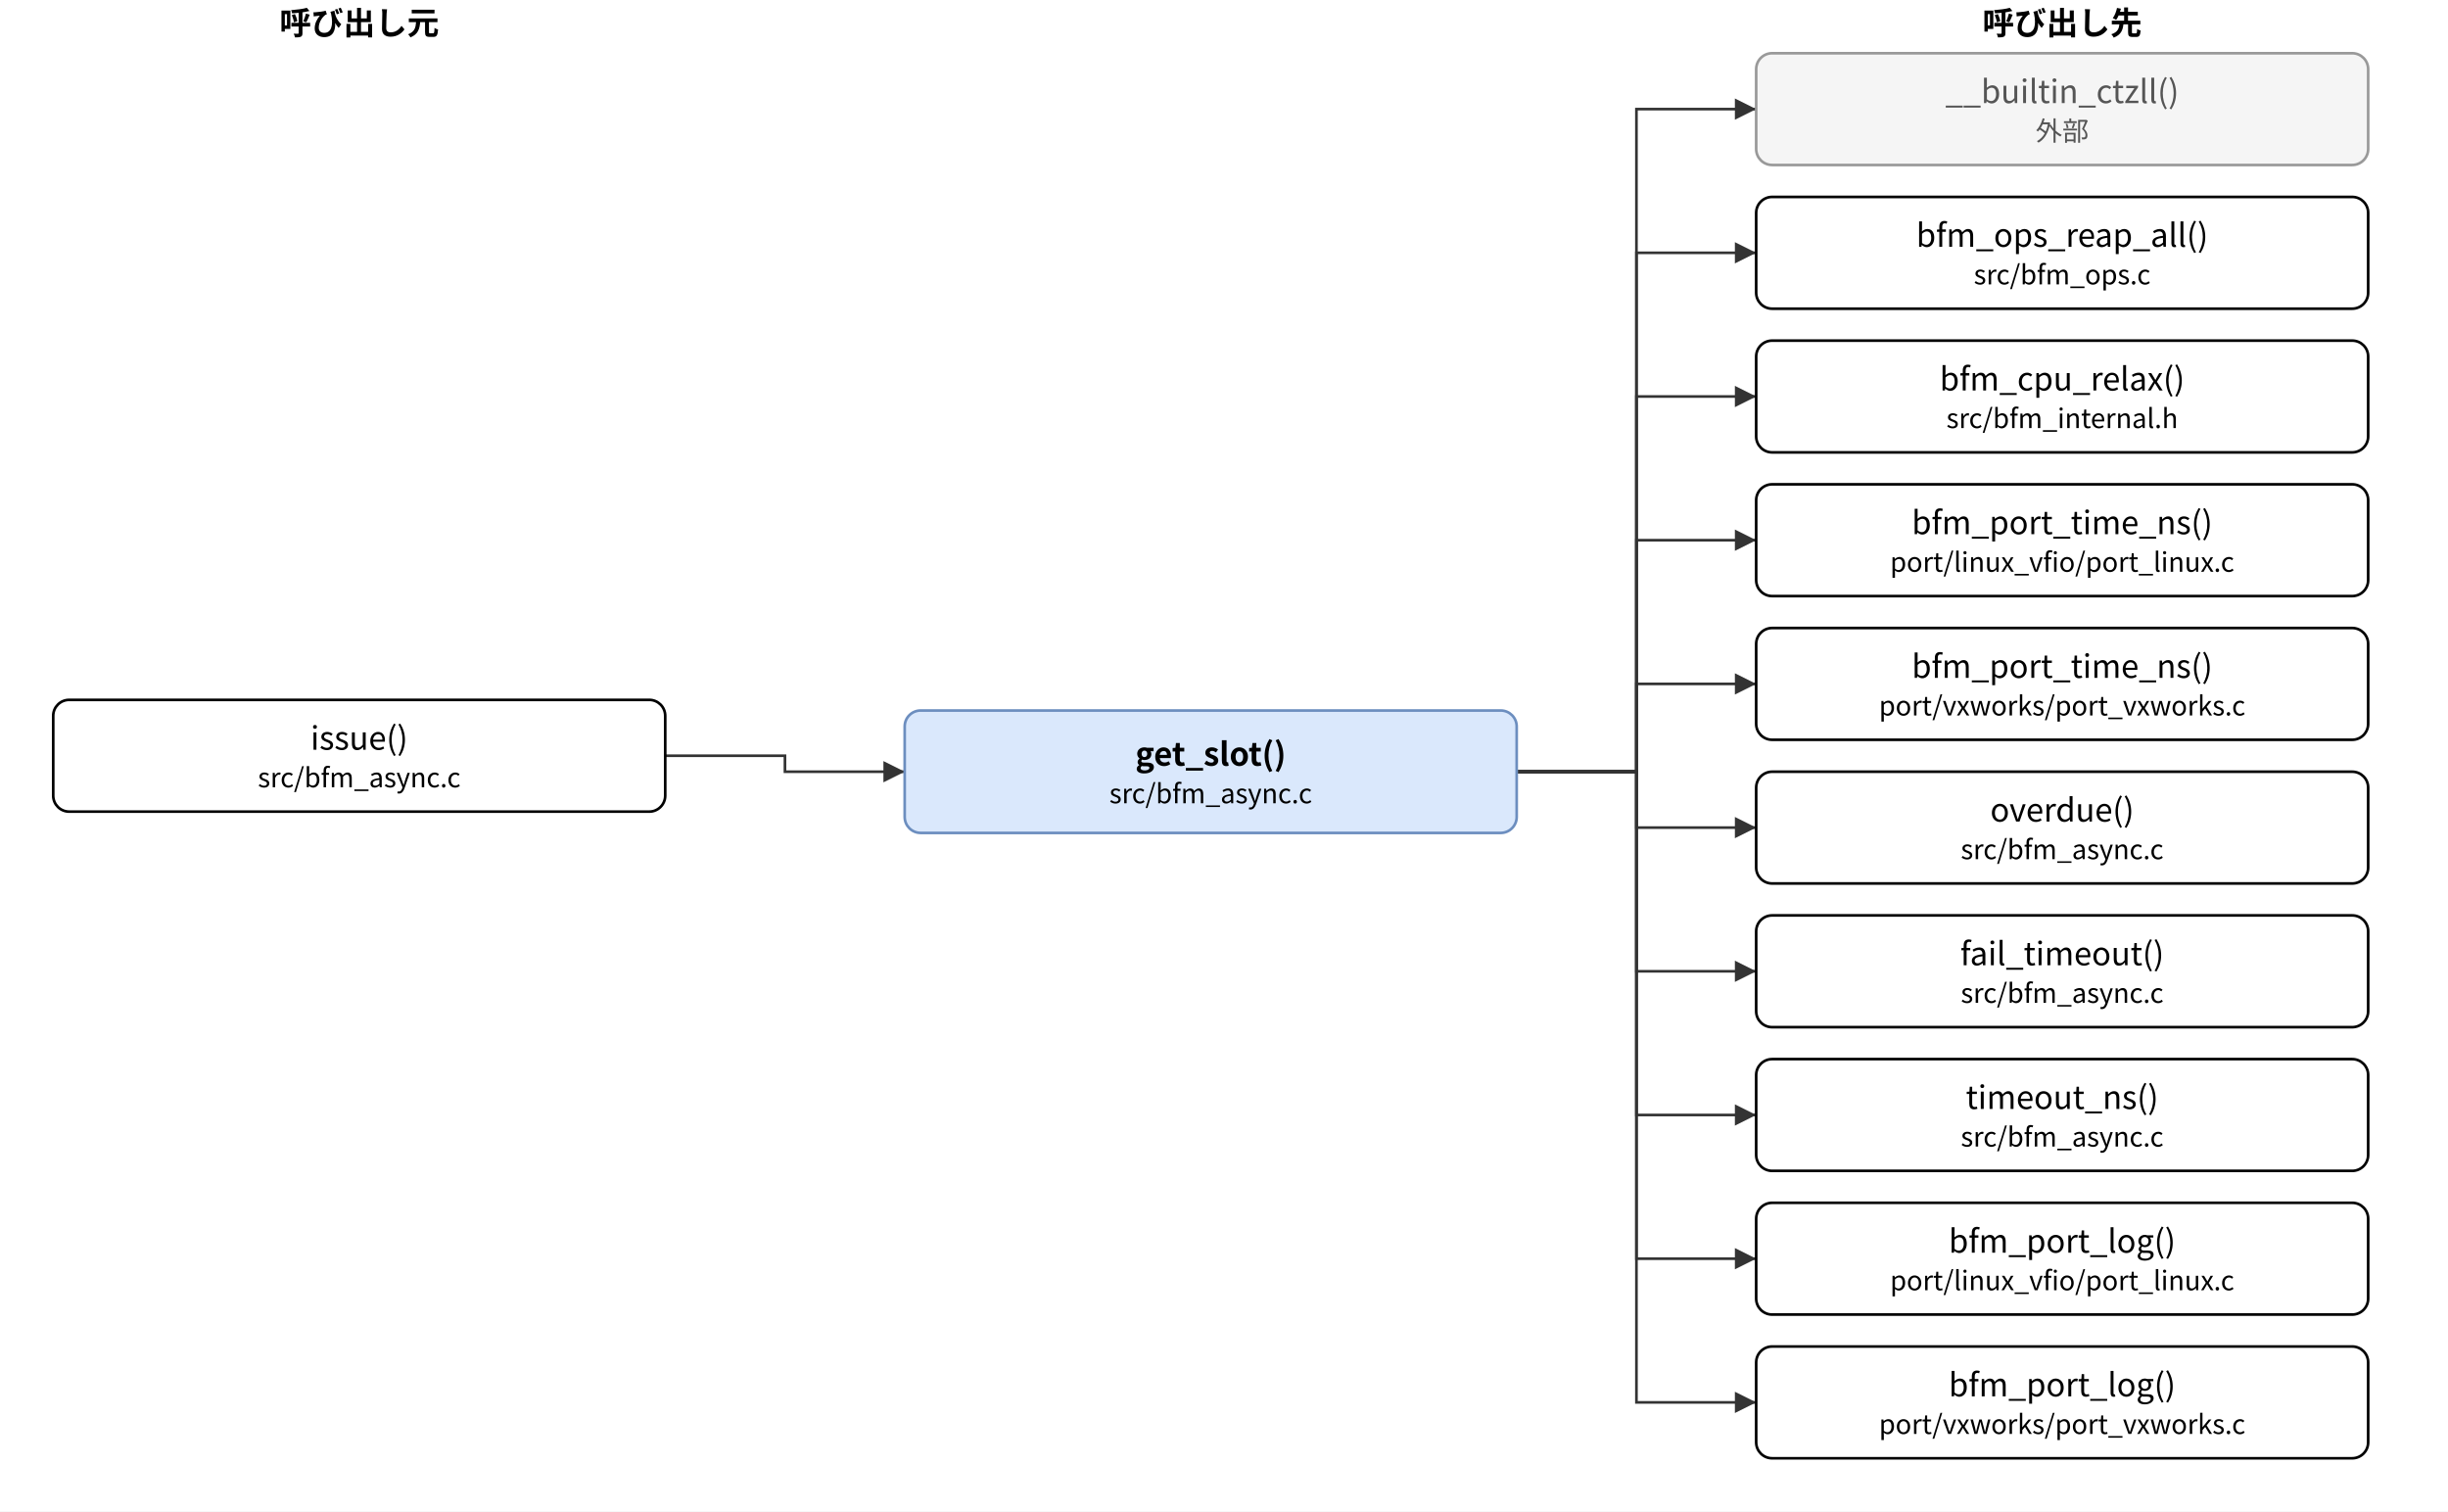
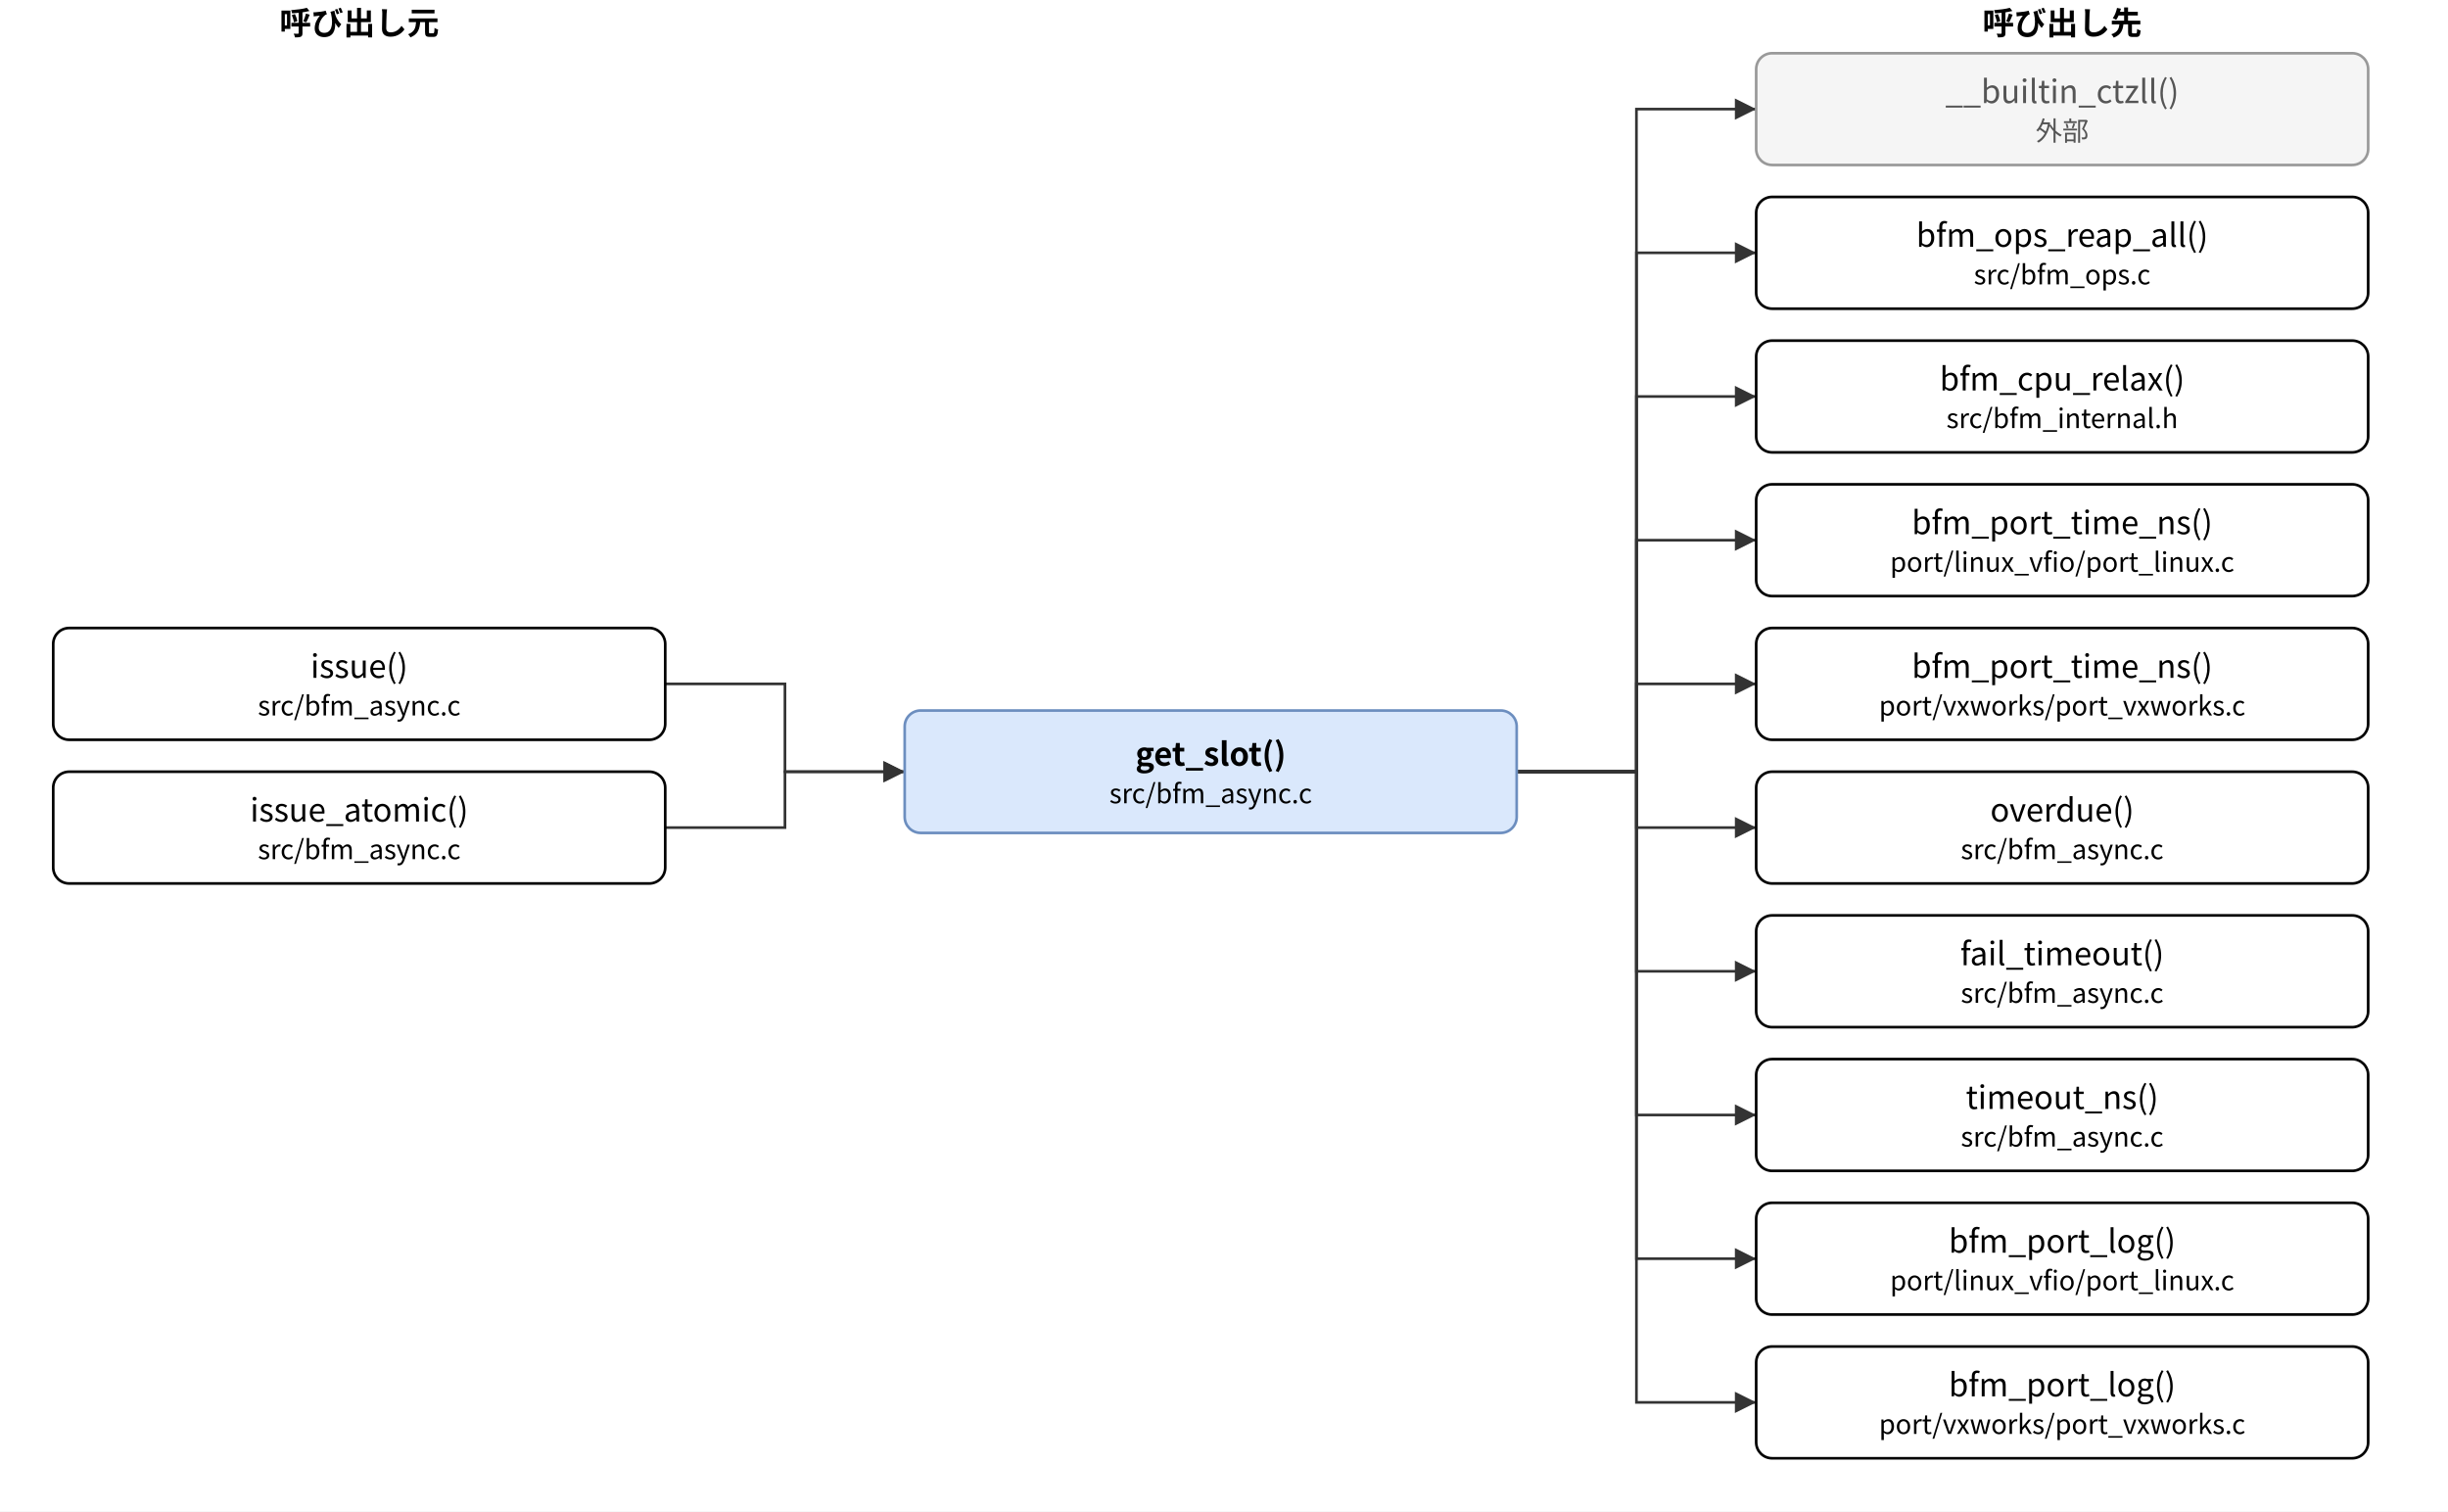
- <svg xmlns="http://www.w3.org/2000/svg" version="1.1" width="920" height="568" viewBox="0 0 920 568" font-family="Noto Sans CJK JP, Meiryo, sans-serif" content="&lt;mxfile host=&quot;bfmem-gen&quot; type=&quot;device&quot;&gt;&lt;diagram id=&quot;eec4c9d0eb275c1b8bee&quot; name=&quot;get_slot 関係&quot;&gt;&lt;mxGraphModel dx=&quot;800&quot; dy=&quot;600&quot; grid=&quot;0&quot; gridSize=&quot;10&quot; guides=&quot;1&quot; tooltips=&quot;1&quot; connect=&quot;1&quot; arrows=&quot;1&quot; fold=&quot;1&quot; page=&quot;0&quot; pageScale=&quot;1&quot; math=&quot;0&quot; shadow=&quot;0&quot;&gt;&lt;root&gt;&lt;mxCell id=&quot;0&quot;/&gt;&lt;mxCell id=&quot;1&quot; parent=&quot;0&quot;/&gt;&lt;mxCell id=&quot;c&quot; value=&quot;get_slot()&amp;lt;br&amp;gt;&amp;lt;font style=&amp;quot;font-size:10px&amp;quot;&amp;gt;src/bfm_async.c&amp;lt;/font&amp;gt;&quot; style=&quot;rounded=1;whiteSpace=wrap;html=1;fillColor=#dae8fc;strokeColor=#6c8ebf;fontStyle=1;&quot; vertex=&quot;1&quot; parent=&quot;1&quot;&gt;&lt;mxGeometry x=&quot;340.0&quot; y=&quot;267.0&quot; width=&quot;230.0&quot; height=&quot;46.0&quot; as=&quot;geometry&quot;/&gt;&lt;/mxCell&gt;&lt;mxCell id=&quot;l0&quot; value=&quot;issue()&amp;lt;br&amp;gt;&amp;lt;font style=&amp;quot;font-size:10px&amp;quot;&amp;gt;src/bfm_async.c&amp;lt;/font&amp;gt;&quot; style=&quot;rounded=1;whiteSpace=wrap;html=1;&quot; vertex=&quot;1&quot; parent=&quot;1&quot;&gt;&lt;mxGeometry x=&quot;20.0&quot; y=&quot;263.0&quot; width=&quot;230.0&quot; height=&quot;42.0&quot; as=&quot;geometry&quot;/&gt;&lt;/mxCell&gt;&lt;mxCell id=&quot;r0&quot; value=&quot;__builtin_ctzll()&amp;lt;br&amp;gt;&amp;lt;font style=&amp;quot;font-size:10px&amp;quot;&amp;gt;外部&amp;lt;/font&amp;gt;&quot; style=&quot;rounded=1;whiteSpace=wrap;html=1;fillColor=#f5f5f5;strokeColor=#999999;fontColor=#555555;&quot; vertex=&quot;1&quot; parent=&quot;1&quot;&gt;&lt;mxGeometry x=&quot;660.0&quot; y=&quot;20.0&quot; width=&quot;230.0&quot; height=&quot;42.0&quot; as=&quot;geometry&quot;/&gt;&lt;/mxCell&gt;&lt;mxCell id=&quot;r1&quot; value=&quot;bfm_ops_reap_all()&amp;lt;br&amp;gt;&amp;lt;font style=&amp;quot;font-size:10px&amp;quot;&amp;gt;src/bfm_ops.c&amp;lt;/font&amp;gt;&quot; style=&quot;rounded=1;whiteSpace=wrap;html=1;&quot; vertex=&quot;1&quot; parent=&quot;1&quot;&gt;&lt;mxGeometry x=&quot;660.0&quot; y=&quot;74.0&quot; width=&quot;230.0&quot; height=&quot;42.0&quot; as=&quot;geometry&quot;/&gt;&lt;/mxCell&gt;&lt;mxCell id=&quot;r2&quot; value=&quot;bfm_cpu_relax()&amp;lt;br&amp;gt;&amp;lt;font style=&amp;quot;font-size:10px&amp;quot;&amp;gt;src/bfm_internal.h&amp;lt;/font&amp;gt;&quot; style=&quot;rounded=1;whiteSpace=wrap;html=1;&quot; vertex=&quot;1&quot; parent=&quot;1&quot;&gt;&lt;mxGeometry x=&quot;660.0&quot; y=&quot;128.0&quot; width=&quot;230.0&quot; height=&quot;42.0&quot; as=&quot;geometry&quot;/&gt;&lt;/mxCell&gt;&lt;mxCell id=&quot;r3&quot; value=&quot;bfm_port_time_ns()&amp;lt;br&amp;gt;&amp;lt;font style=&amp;quot;font-size:10px&amp;quot;&amp;gt;port/linux_vfio/port_linux.c&amp;lt;/font&amp;gt;&quot; style=&quot;rounded=1;whiteSpace=wrap;html=1;&quot; vertex=&quot;1&quot; parent=&quot;1&quot;&gt;&lt;mxGeometry x=&quot;660.0&quot; y=&quot;182.0&quot; width=&quot;230.0&quot; height=&quot;42.0&quot; as=&quot;geometry&quot;/&gt;&lt;/mxCell&gt;&lt;mxCell id=&quot;r4&quot; value=&quot;bfm_port_time_ns()&amp;lt;br&amp;gt;&amp;lt;font style=&amp;quot;font-size:10px&amp;quot;&amp;gt;port/vxworks/port_vxworks.c&amp;lt;/font&amp;gt;&quot; style=&quot;rounded=1;whiteSpace=wrap;html=1;&quot; vertex=&quot;1&quot; parent=&quot;1&quot;&gt;&lt;mxGeometry x=&quot;660.0&quot; y=&quot;236.0&quot; width=&quot;230.0&quot; height=&quot;42.0&quot; as=&quot;geometry&quot;/&gt;&lt;/mxCell&gt;&lt;mxCell id=&quot;r5&quot; value=&quot;overdue()&amp;lt;br&amp;gt;&amp;lt;font style=&amp;quot;font-size:10px&amp;quot;&amp;gt;src/bfm_async.c&amp;lt;/font&amp;gt;&quot; style=&quot;rounded=1;whiteSpace=wrap;html=1;&quot; vertex=&quot;1&quot; parent=&quot;1&quot;&gt;&lt;mxGeometry x=&quot;660.0&quot; y=&quot;290.0&quot; width=&quot;230.0&quot; height=&quot;42.0&quot; as=&quot;geometry&quot;/&gt;&lt;/mxCell&gt;&lt;mxCell id=&quot;r6&quot; value=&quot;fail_timeout()&amp;lt;br&amp;gt;&amp;lt;font style=&amp;quot;font-size:10px&amp;quot;&amp;gt;src/bfm_async.c&amp;lt;/font&amp;gt;&quot; style=&quot;rounded=1;whiteSpace=wrap;html=1;&quot; vertex=&quot;1&quot; parent=&quot;1&quot;&gt;&lt;mxGeometry x=&quot;660.0&quot; y=&quot;344.0&quot; width=&quot;230.0&quot; height=&quot;42.0&quot; as=&quot;geometry&quot;/&gt;&lt;/mxCell&gt;&lt;mxCell id=&quot;r7&quot; value=&quot;timeout_ns()&amp;lt;br&amp;gt;&amp;lt;font style=&amp;quot;font-size:10px&amp;quot;&amp;gt;src/bfm_async.c&amp;lt;/font&amp;gt;&quot; style=&quot;rounded=1;whiteSpace=wrap;html=1;&quot; vertex=&quot;1&quot; parent=&quot;1&quot;&gt;&lt;mxGeometry x=&quot;660.0&quot; y=&quot;398.0&quot; width=&quot;230.0&quot; height=&quot;42.0&quot; as=&quot;geometry&quot;/&gt;&lt;/mxCell&gt;&lt;mxCell id=&quot;r8&quot; value=&quot;bfm_port_log()&amp;lt;br&amp;gt;&amp;lt;font style=&amp;quot;font-size:10px&amp;quot;&amp;gt;port/linux_vfio/port_linux.c&amp;lt;/font&amp;gt;&quot; style=&quot;rounded=1;whiteSpace=wrap;html=1;&quot; vertex=&quot;1&quot; parent=&quot;1&quot;&gt;&lt;mxGeometry x=&quot;660.0&quot; y=&quot;452.0&quot; width=&quot;230.0&quot; height=&quot;42.0&quot; as=&quot;geometry&quot;/&gt;&lt;/mxCell&gt;&lt;mxCell id=&quot;r9&quot; value=&quot;bfm_port_log()&amp;lt;br&amp;gt;&amp;lt;font style=&amp;quot;font-size:10px&amp;quot;&amp;gt;port/vxworks/port_vxworks.c&amp;lt;/font&amp;gt;&quot; style=&quot;rounded=1;whiteSpace=wrap;html=1;&quot; vertex=&quot;1&quot; parent=&quot;1&quot;&gt;&lt;mxGeometry x=&quot;660.0&quot; y=&quot;506.0&quot; width=&quot;230.0&quot; height=&quot;42.0&quot; as=&quot;geometry&quot;/&gt;&lt;/mxCell&gt;&lt;mxCell id=&quot;e0&quot; value=&quot;&quot; style=&quot;edgeStyle=none;html=1;rounded=0;endArrow=block;endFill=1;exitX=1;exitY=0.5;exitDx=0;exitDy=0;exitPerimeter=0;entryX=0;entryY=0.5;entryDx=0;entryDy=0;entryPerimeter=0;&quot; edge=&quot;1&quot; parent=&quot;1&quot; source=&quot;l0&quot; target=&quot;c&quot;&gt;&lt;mxGeometry relative=&quot;1&quot; as=&quot;geometry&quot;&gt;&lt;Array as=&quot;points&quot;&gt;&lt;mxPoint x=&quot;295.0&quot; y=&quot;284.0&quot;/&gt;&lt;mxPoint x=&quot;295.0&quot; y=&quot;290.0&quot;/&gt;&lt;/Array&gt;&lt;/mxGeometry&gt;&lt;/mxCell&gt;&lt;mxCell id=&quot;e1&quot; value=&quot;&quot; style=&quot;edgeStyle=none;html=1;rounded=0;endArrow=block;endFill=1;exitX=1;exitY=0.5;exitDx=0;exitDy=0;exitPerimeter=0;entryX=0;entryY=0.5;entryDx=0;entryDy=0;entryPerimeter=0;&quot; edge=&quot;1&quot; parent=&quot;1&quot; source=&quot;c&quot; target=&quot;r0&quot;&gt;&lt;mxGeometry relative=&quot;1&quot; as=&quot;geometry&quot;&gt;&lt;Array as=&quot;points&quot;&gt;&lt;mxPoint x=&quot;615.0&quot; y=&quot;290.0&quot;/&gt;&lt;mxPoint x=&quot;615.0&quot; y=&quot;41.0&quot;/&gt;&lt;/Array&gt;&lt;/mxGeometry&gt;&lt;/mxCell&gt;&lt;mxCell id=&quot;e2&quot; value=&quot;&quot; style=&quot;edgeStyle=none;html=1;rounded=0;endArrow=block;endFill=1;exitX=1;exitY=0.5;exitDx=0;exitDy=0;exitPerimeter=0;entryX=0;entryY=0.5;entryDx=0;entryDy=0;entryPerimeter=0;&quot; edge=&quot;1&quot; parent=&quot;1&quot; source=&quot;c&quot; target=&quot;r1&quot;&gt;&lt;mxGeometry relative=&quot;1&quot; as=&quot;geometry&quot;&gt;&lt;Array as=&quot;points&quot;&gt;&lt;mxPoint x=&quot;615.0&quot; y=&quot;290.0&quot;/&gt;&lt;mxPoint x=&quot;615.0&quot; y=&quot;95.0&quot;/&gt;&lt;/Array&gt;&lt;/mxGeometry&gt;&lt;/mxCell&gt;&lt;mxCell id=&quot;e3&quot; value=&quot;&quot; style=&quot;edgeStyle=none;html=1;rounded=0;endArrow=block;endFill=1;exitX=1;exitY=0.5;exitDx=0;exitDy=0;exitPerimeter=0;entryX=0;entryY=0.5;entryDx=0;entryDy=0;entryPerimeter=0;&quot; edge=&quot;1&quot; parent=&quot;1&quot; source=&quot;c&quot; target=&quot;r2&quot;&gt;&lt;mxGeometry relative=&quot;1&quot; as=&quot;geometry&quot;&gt;&lt;Array as=&quot;points&quot;&gt;&lt;mxPoint x=&quot;615.0&quot; y=&quot;290.0&quot;/&gt;&lt;mxPoint x=&quot;615.0&quot; y=&quot;149.0&quot;/&gt;&lt;/Array&gt;&lt;/mxGeometry&gt;&lt;/mxCell&gt;&lt;mxCell id=&quot;e4&quot; value=&quot;&quot; style=&quot;edgeStyle=none;html=1;rounded=0;endArrow=block;endFill=1;exitX=1;exitY=0.5;exitDx=0;exitDy=0;exitPerimeter=0;entryX=0;entryY=0.5;entryDx=0;entryDy=0;entryPerimeter=0;&quot; edge=&quot;1&quot; parent=&quot;1&quot; source=&quot;c&quot; target=&quot;r3&quot;&gt;&lt;mxGeometry relative=&quot;1&quot; as=&quot;geometry&quot;&gt;&lt;Array as=&quot;points&quot;&gt;&lt;mxPoint x=&quot;615.0&quot; y=&quot;290.0&quot;/&gt;&lt;mxPoint x=&quot;615.0&quot; y=&quot;203.0&quot;/&gt;&lt;/Array&gt;&lt;/mxGeometry&gt;&lt;/mxCell&gt;&lt;mxCell id=&quot;e5&quot; value=&quot;&quot; style=&quot;edgeStyle=none;html=1;rounded=0;endArrow=block;endFill=1;exitX=1;exitY=0.5;exitDx=0;exitDy=0;exitPerimeter=0;entryX=0;entryY=0.5;entryDx=0;entryDy=0;entryPerimeter=0;&quot; edge=&quot;1&quot; parent=&quot;1&quot; source=&quot;c&quot; target=&quot;r4&quot;&gt;&lt;mxGeometry relative=&quot;1&quot; as=&quot;geometry&quot;&gt;&lt;Array as=&quot;points&quot;&gt;&lt;mxPoint x=&quot;615.0&quot; y=&quot;290.0&quot;/&gt;&lt;mxPoint x=&quot;615.0&quot; y=&quot;257.0&quot;/&gt;&lt;/Array&gt;&lt;/mxGeometry&gt;&lt;/mxCell&gt;&lt;mxCell id=&quot;e6&quot; value=&quot;&quot; style=&quot;edgeStyle=none;html=1;rounded=0;endArrow=block;endFill=1;exitX=1;exitY=0.5;exitDx=0;exitDy=0;exitPerimeter=0;entryX=0;entryY=0.5;entryDx=0;entryDy=0;entryPerimeter=0;&quot; edge=&quot;1&quot; parent=&quot;1&quot; source=&quot;c&quot; target=&quot;r5&quot;&gt;&lt;mxGeometry relative=&quot;1&quot; as=&quot;geometry&quot;&gt;&lt;Array as=&quot;points&quot;&gt;&lt;mxPoint x=&quot;615.0&quot; y=&quot;290.0&quot;/&gt;&lt;mxPoint x=&quot;615.0&quot; y=&quot;311.0&quot;/&gt;&lt;/Array&gt;&lt;/mxGeometry&gt;&lt;/mxCell&gt;&lt;mxCell id=&quot;e7&quot; value=&quot;&quot; style=&quot;edgeStyle=none;html=1;rounded=0;endArrow=block;endFill=1;exitX=1;exitY=0.5;exitDx=0;exitDy=0;exitPerimeter=0;entryX=0;entryY=0.5;entryDx=0;entryDy=0;entryPerimeter=0;&quot; edge=&quot;1&quot; parent=&quot;1&quot; source=&quot;c&quot; target=&quot;r6&quot;&gt;&lt;mxGeometry relative=&quot;1&quot; as=&quot;geometry&quot;&gt;&lt;Array as=&quot;points&quot;&gt;&lt;mxPoint x=&quot;615.0&quot; y=&quot;290.0&quot;/&gt;&lt;mxPoint x=&quot;615.0&quot; y=&quot;365.0&quot;/&gt;&lt;/Array&gt;&lt;/mxGeometry&gt;&lt;/mxCell&gt;&lt;mxCell id=&quot;e8&quot; value=&quot;&quot; style=&quot;edgeStyle=none;html=1;rounded=0;endArrow=block;endFill=1;exitX=1;exitY=0.5;exitDx=0;exitDy=0;exitPerimeter=0;entryX=0;entryY=0.5;entryDx=0;entryDy=0;entryPerimeter=0;&quot; edge=&quot;1&quot; parent=&quot;1&quot; source=&quot;c&quot; target=&quot;r7&quot;&gt;&lt;mxGeometry relative=&quot;1&quot; as=&quot;geometry&quot;&gt;&lt;Array as=&quot;points&quot;&gt;&lt;mxPoint x=&quot;615.0&quot; y=&quot;290.0&quot;/&gt;&lt;mxPoint x=&quot;615.0&quot; y=&quot;419.0&quot;/&gt;&lt;/Array&gt;&lt;/mxGeometry&gt;&lt;/mxCell&gt;&lt;mxCell id=&quot;e9&quot; value=&quot;&quot; style=&quot;edgeStyle=none;html=1;rounded=0;endArrow=block;endFill=1;exitX=1;exitY=0.5;exitDx=0;exitDy=0;exitPerimeter=0;entryX=0;entryY=0.5;entryDx=0;entryDy=0;entryPerimeter=0;&quot; edge=&quot;1&quot; parent=&quot;1&quot; source=&quot;c&quot; target=&quot;r8&quot;&gt;&lt;mxGeometry relative=&quot;1&quot; as=&quot;geometry&quot;&gt;&lt;Array as=&quot;points&quot;&gt;&lt;mxPoint x=&quot;615.0&quot; y=&quot;290.0&quot;/&gt;&lt;mxPoint x=&quot;615.0&quot; y=&quot;473.0&quot;/&gt;&lt;/Array&gt;&lt;/mxGeometry&gt;&lt;/mxCell&gt;&lt;mxCell id=&quot;e10&quot; value=&quot;&quot; style=&quot;edgeStyle=none;html=1;rounded=0;endArrow=block;endFill=1;exitX=1;exitY=0.5;exitDx=0;exitDy=0;exitPerimeter=0;entryX=0;entryY=0.5;entryDx=0;entryDy=0;entryPerimeter=0;&quot; edge=&quot;1&quot; parent=&quot;1&quot; source=&quot;c&quot; target=&quot;r9&quot;&gt;&lt;mxGeometry relative=&quot;1&quot; as=&quot;geometry&quot;&gt;&lt;Array as=&quot;points&quot;&gt;&lt;mxPoint x=&quot;615.0&quot; y=&quot;290.0&quot;/&gt;&lt;mxPoint x=&quot;615.0&quot; y=&quot;527.0&quot;/&gt;&lt;/Array&gt;&lt;/mxGeometry&gt;&lt;/mxCell&gt;&lt;mxCell id=&quot;h0&quot; value=&quot;呼び出し元&quot; style=&quot;text;html=1;align=center;fontStyle=1;&quot; vertex=&quot;1&quot; parent=&quot;1&quot;&gt;&lt;mxGeometry x=&quot;55.0&quot; y=&quot;0&quot; width=&quot;160&quot; height=&quot;18&quot; as=&quot;geometry&quot;/&gt;&lt;/mxCell&gt;&lt;mxCell id=&quot;h1&quot; value=&quot;呼び出し先&quot; style=&quot;text;html=1;align=center;fontStyle=1;&quot; vertex=&quot;1&quot; parent=&quot;1&quot;&gt;&lt;mxGeometry x=&quot;695.0&quot; y=&quot;0&quot; width=&quot;160&quot; height=&quot;18&quot; as=&quot;geometry&quot;/&gt;&lt;/mxCell&gt;&lt;/root&gt;&lt;/mxGraphModel&gt;&lt;/diagram&gt;&lt;/mxfile&gt;">
+ <svg xmlns="http://www.w3.org/2000/svg" version="1.1" width="920" height="568" viewBox="0 0 920 568" font-family="Noto Sans CJK JP, Meiryo, sans-serif" content="&lt;mxfile host=&quot;bfmem-gen&quot; type=&quot;device&quot;&gt;&lt;diagram id=&quot;eec4c9d0eb275c1b8bee&quot; name=&quot;get_slot 関係&quot;&gt;&lt;mxGraphModel dx=&quot;800&quot; dy=&quot;600&quot; grid=&quot;0&quot; gridSize=&quot;10&quot; guides=&quot;1&quot; tooltips=&quot;1&quot; connect=&quot;1&quot; arrows=&quot;1&quot; fold=&quot;1&quot; page=&quot;0&quot; pageScale=&quot;1&quot; math=&quot;0&quot; shadow=&quot;0&quot;&gt;&lt;root&gt;&lt;mxCell id=&quot;0&quot;/&gt;&lt;mxCell id=&quot;1&quot; parent=&quot;0&quot;/&gt;&lt;mxCell id=&quot;c&quot; value=&quot;get_slot()&amp;lt;br&amp;gt;&amp;lt;font style=&amp;quot;font-size:10px&amp;quot;&amp;gt;src/bfm_async.c&amp;lt;/font&amp;gt;&quot; style=&quot;rounded=1;whiteSpace=wrap;html=1;fillColor=#dae8fc;strokeColor=#6c8ebf;fontStyle=1;&quot; vertex=&quot;1&quot; parent=&quot;1&quot;&gt;&lt;mxGeometry x=&quot;340.0&quot; y=&quot;267.0&quot; width=&quot;230.0&quot; height=&quot;46.0&quot; as=&quot;geometry&quot;/&gt;&lt;/mxCell&gt;&lt;mxCell id=&quot;l0&quot; value=&quot;issue()&amp;lt;br&amp;gt;&amp;lt;font style=&amp;quot;font-size:10px&amp;quot;&amp;gt;src/bfm_async.c&amp;lt;/font&amp;gt;&quot; style=&quot;rounded=1;whiteSpace=wrap;html=1;&quot; vertex=&quot;1&quot; parent=&quot;1&quot;&gt;&lt;mxGeometry x=&quot;20.0&quot; y=&quot;236.0&quot; width=&quot;230.0&quot; height=&quot;42.0&quot; as=&quot;geometry&quot;/&gt;&lt;/mxCell&gt;&lt;mxCell id=&quot;l1&quot; value=&quot;issue_atomic()&amp;lt;br&amp;gt;&amp;lt;font style=&amp;quot;font-size:10px&amp;quot;&amp;gt;src/bfm_async.c&amp;lt;/font&amp;gt;&quot; style=&quot;rounded=1;whiteSpace=wrap;html=1;&quot; vertex=&quot;1&quot; parent=&quot;1&quot;&gt;&lt;mxGeometry x=&quot;20.0&quot; y=&quot;290.0&quot; width=&quot;230.0&quot; height=&quot;42.0&quot; as=&quot;geometry&quot;/&gt;&lt;/mxCell&gt;&lt;mxCell id=&quot;r0&quot; value=&quot;__builtin_ctzll()&amp;lt;br&amp;gt;&amp;lt;font style=&amp;quot;font-size:10px&amp;quot;&amp;gt;外部&amp;lt;/font&amp;gt;&quot; style=&quot;rounded=1;whiteSpace=wrap;html=1;fillColor=#f5f5f5;strokeColor=#999999;fontColor=#555555;&quot; vertex=&quot;1&quot; parent=&quot;1&quot;&gt;&lt;mxGeometry x=&quot;660.0&quot; y=&quot;20.0&quot; width=&quot;230.0&quot; height=&quot;42.0&quot; as=&quot;geometry&quot;/&gt;&lt;/mxCell&gt;&lt;mxCell id=&quot;r1&quot; value=&quot;bfm_ops_reap_all()&amp;lt;br&amp;gt;&amp;lt;font style=&amp;quot;font-size:10px&amp;quot;&amp;gt;src/bfm_ops.c&amp;lt;/font&amp;gt;&quot; style=&quot;rounded=1;whiteSpace=wrap;html=1;&quot; vertex=&quot;1&quot; parent=&quot;1&quot;&gt;&lt;mxGeometry x=&quot;660.0&quot; y=&quot;74.0&quot; width=&quot;230.0&quot; height=&quot;42.0&quot; as=&quot;geometry&quot;/&gt;&lt;/mxCell&gt;&lt;mxCell id=&quot;r2&quot; value=&quot;bfm_cpu_relax()&amp;lt;br&amp;gt;&amp;lt;font style=&amp;quot;font-size:10px&amp;quot;&amp;gt;src/bfm_internal.h&amp;lt;/font&amp;gt;&quot; style=&quot;rounded=1;whiteSpace=wrap;html=1;&quot; vertex=&quot;1&quot; parent=&quot;1&quot;&gt;&lt;mxGeometry x=&quot;660.0&quot; y=&quot;128.0&quot; width=&quot;230.0&quot; height=&quot;42.0&quot; as=&quot;geometry&quot;/&gt;&lt;/mxCell&gt;&lt;mxCell id=&quot;r3&quot; value=&quot;bfm_port_time_ns()&amp;lt;br&amp;gt;&amp;lt;font style=&amp;quot;font-size:10px&amp;quot;&amp;gt;port/linux_vfio/port_linux.c&amp;lt;/font&amp;gt;&quot; style=&quot;rounded=1;whiteSpace=wrap;html=1;&quot; vertex=&quot;1&quot; parent=&quot;1&quot;&gt;&lt;mxGeometry x=&quot;660.0&quot; y=&quot;182.0&quot; width=&quot;230.0&quot; height=&quot;42.0&quot; as=&quot;geometry&quot;/&gt;&lt;/mxCell&gt;&lt;mxCell id=&quot;r4&quot; value=&quot;bfm_port_time_ns()&amp;lt;br&amp;gt;&amp;lt;font style=&amp;quot;font-size:10px&amp;quot;&amp;gt;port/vxworks/port_vxworks.c&amp;lt;/font&amp;gt;&quot; style=&quot;rounded=1;whiteSpace=wrap;html=1;&quot; vertex=&quot;1&quot; parent=&quot;1&quot;&gt;&lt;mxGeometry x=&quot;660.0&quot; y=&quot;236.0&quot; width=&quot;230.0&quot; height=&quot;42.0&quot; as=&quot;geometry&quot;/&gt;&lt;/mxCell&gt;&lt;mxCell id=&quot;r5&quot; value=&quot;overdue()&amp;lt;br&amp;gt;&amp;lt;font style=&amp;quot;font-size:10px&amp;quot;&amp;gt;src/bfm_async.c&amp;lt;/font&amp;gt;&quot; style=&quot;rounded=1;whiteSpace=wrap;html=1;&quot; vertex=&quot;1&quot; parent=&quot;1&quot;&gt;&lt;mxGeometry x=&quot;660.0&quot; y=&quot;290.0&quot; width=&quot;230.0&quot; height=&quot;42.0&quot; as=&quot;geometry&quot;/&gt;&lt;/mxCell&gt;&lt;mxCell id=&quot;r6&quot; value=&quot;fail_timeout()&amp;lt;br&amp;gt;&amp;lt;font style=&amp;quot;font-size:10px&amp;quot;&amp;gt;src/bfm_async.c&amp;lt;/font&amp;gt;&quot; style=&quot;rounded=1;whiteSpace=wrap;html=1;&quot; vertex=&quot;1&quot; parent=&quot;1&quot;&gt;&lt;mxGeometry x=&quot;660.0&quot; y=&quot;344.0&quot; width=&quot;230.0&quot; height=&quot;42.0&quot; as=&quot;geometry&quot;/&gt;&lt;/mxCell&gt;&lt;mxCell id=&quot;r7&quot; value=&quot;timeout_ns()&amp;lt;br&amp;gt;&amp;lt;font style=&amp;quot;font-size:10px&amp;quot;&amp;gt;src/bfm_async.c&amp;lt;/font&amp;gt;&quot; style=&quot;rounded=1;whiteSpace=wrap;html=1;&quot; vertex=&quot;1&quot; parent=&quot;1&quot;&gt;&lt;mxGeometry x=&quot;660.0&quot; y=&quot;398.0&quot; width=&quot;230.0&quot; height=&quot;42.0&quot; as=&quot;geometry&quot;/&gt;&lt;/mxCell&gt;&lt;mxCell id=&quot;r8&quot; value=&quot;bfm_port_log()&amp;lt;br&amp;gt;&amp;lt;font style=&amp;quot;font-size:10px&amp;quot;&amp;gt;port/linux_vfio/port_linux.c&amp;lt;/font&amp;gt;&quot; style=&quot;rounded=1;whiteSpace=wrap;html=1;&quot; vertex=&quot;1&quot; parent=&quot;1&quot;&gt;&lt;mxGeometry x=&quot;660.0&quot; y=&quot;452.0&quot; width=&quot;230.0&quot; height=&quot;42.0&quot; as=&quot;geometry&quot;/&gt;&lt;/mxCell&gt;&lt;mxCell id=&quot;r9&quot; value=&quot;bfm_port_log()&amp;lt;br&amp;gt;&amp;lt;font style=&amp;quot;font-size:10px&amp;quot;&amp;gt;port/vxworks/port_vxworks.c&amp;lt;/font&amp;gt;&quot; style=&quot;rounded=1;whiteSpace=wrap;html=1;&quot; vertex=&quot;1&quot; parent=&quot;1&quot;&gt;&lt;mxGeometry x=&quot;660.0&quot; y=&quot;506.0&quot; width=&quot;230.0&quot; height=&quot;42.0&quot; as=&quot;geometry&quot;/&gt;&lt;/mxCell&gt;&lt;mxCell id=&quot;e0&quot; value=&quot;&quot; style=&quot;edgeStyle=none;html=1;rounded=0;endArrow=block;endFill=1;exitX=1;exitY=0.5;exitDx=0;exitDy=0;exitPerimeter=0;entryX=0;entryY=0.5;entryDx=0;entryDy=0;entryPerimeter=0;&quot; edge=&quot;1&quot; parent=&quot;1&quot; source=&quot;l0&quot; target=&quot;c&quot;&gt;&lt;mxGeometry relative=&quot;1&quot; as=&quot;geometry&quot;&gt;&lt;Array as=&quot;points&quot;&gt;&lt;mxPoint x=&quot;295.0&quot; y=&quot;257.0&quot;/&gt;&lt;mxPoint x=&quot;295.0&quot; y=&quot;290.0&quot;/&gt;&lt;/Array&gt;&lt;/mxGeometry&gt;&lt;/mxCell&gt;&lt;mxCell id=&quot;e1&quot; value=&quot;&quot; style=&quot;edgeStyle=none;html=1;rounded=0;endArrow=block;endFill=1;exitX=1;exitY=0.5;exitDx=0;exitDy=0;exitPerimeter=0;entryX=0;entryY=0.5;entryDx=0;entryDy=0;entryPerimeter=0;&quot; edge=&quot;1&quot; parent=&quot;1&quot; source=&quot;l1&quot; target=&quot;c&quot;&gt;&lt;mxGeometry relative=&quot;1&quot; as=&quot;geometry&quot;&gt;&lt;Array as=&quot;points&quot;&gt;&lt;mxPoint x=&quot;295.0&quot; y=&quot;311.0&quot;/&gt;&lt;mxPoint x=&quot;295.0&quot; y=&quot;290.0&quot;/&gt;&lt;/Array&gt;&lt;/mxGeometry&gt;&lt;/mxCell&gt;&lt;mxCell id=&quot;e2&quot; value=&quot;&quot; style=&quot;edgeStyle=none;html=1;rounded=0;endArrow=block;endFill=1;exitX=1;exitY=0.5;exitDx=0;exitDy=0;exitPerimeter=0;entryX=0;entryY=0.5;entryDx=0;entryDy=0;entryPerimeter=0;&quot; edge=&quot;1&quot; parent=&quot;1&quot; source=&quot;c&quot; target=&quot;r0&quot;&gt;&lt;mxGeometry relative=&quot;1&quot; as=&quot;geometry&quot;&gt;&lt;Array as=&quot;points&quot;&gt;&lt;mxPoint x=&quot;615.0&quot; y=&quot;290.0&quot;/&gt;&lt;mxPoint x=&quot;615.0&quot; y=&quot;41.0&quot;/&gt;&lt;/Array&gt;&lt;/mxGeometry&gt;&lt;/mxCell&gt;&lt;mxCell id=&quot;e3&quot; value=&quot;&quot; style=&quot;edgeStyle=none;html=1;rounded=0;endArrow=block;endFill=1;exitX=1;exitY=0.5;exitDx=0;exitDy=0;exitPerimeter=0;entryX=0;entryY=0.5;entryDx=0;entryDy=0;entryPerimeter=0;&quot; edge=&quot;1&quot; parent=&quot;1&quot; source=&quot;c&quot; target=&quot;r1&quot;&gt;&lt;mxGeometry relative=&quot;1&quot; as=&quot;geometry&quot;&gt;&lt;Array as=&quot;points&quot;&gt;&lt;mxPoint x=&quot;615.0&quot; y=&quot;290.0&quot;/&gt;&lt;mxPoint x=&quot;615.0&quot; y=&quot;95.0&quot;/&gt;&lt;/Array&gt;&lt;/mxGeometry&gt;&lt;/mxCell&gt;&lt;mxCell id=&quot;e4&quot; value=&quot;&quot; style=&quot;edgeStyle=none;html=1;rounded=0;endArrow=block;endFill=1;exitX=1;exitY=0.5;exitDx=0;exitDy=0;exitPerimeter=0;entryX=0;entryY=0.5;entryDx=0;entryDy=0;entryPerimeter=0;&quot; edge=&quot;1&quot; parent=&quot;1&quot; source=&quot;c&quot; target=&quot;r2&quot;&gt;&lt;mxGeometry relative=&quot;1&quot; as=&quot;geometry&quot;&gt;&lt;Array as=&quot;points&quot;&gt;&lt;mxPoint x=&quot;615.0&quot; y=&quot;290.0&quot;/&gt;&lt;mxPoint x=&quot;615.0&quot; y=&quot;149.0&quot;/&gt;&lt;/Array&gt;&lt;/mxGeometry&gt;&lt;/mxCell&gt;&lt;mxCell id=&quot;e5&quot; value=&quot;&quot; style=&quot;edgeStyle=none;html=1;rounded=0;endArrow=block;endFill=1;exitX=1;exitY=0.5;exitDx=0;exitDy=0;exitPerimeter=0;entryX=0;entryY=0.5;entryDx=0;entryDy=0;entryPerimeter=0;&quot; edge=&quot;1&quot; parent=&quot;1&quot; source=&quot;c&quot; target=&quot;r3&quot;&gt;&lt;mxGeometry relative=&quot;1&quot; as=&quot;geometry&quot;&gt;&lt;Array as=&quot;points&quot;&gt;&lt;mxPoint x=&quot;615.0&quot; y=&quot;290.0&quot;/&gt;&lt;mxPoint x=&quot;615.0&quot; y=&quot;203.0&quot;/&gt;&lt;/Array&gt;&lt;/mxGeometry&gt;&lt;/mxCell&gt;&lt;mxCell id=&quot;e6&quot; value=&quot;&quot; style=&quot;edgeStyle=none;html=1;rounded=0;endArrow=block;endFill=1;exitX=1;exitY=0.5;exitDx=0;exitDy=0;exitPerimeter=0;entryX=0;entryY=0.5;entryDx=0;entryDy=0;entryPerimeter=0;&quot; edge=&quot;1&quot; parent=&quot;1&quot; source=&quot;c&quot; target=&quot;r4&quot;&gt;&lt;mxGeometry relative=&quot;1&quot; as=&quot;geometry&quot;&gt;&lt;Array as=&quot;points&quot;&gt;&lt;mxPoint x=&quot;615.0&quot; y=&quot;290.0&quot;/&gt;&lt;mxPoint x=&quot;615.0&quot; y=&quot;257.0&quot;/&gt;&lt;/Array&gt;&lt;/mxGeometry&gt;&lt;/mxCell&gt;&lt;mxCell id=&quot;e7&quot; value=&quot;&quot; style=&quot;edgeStyle=none;html=1;rounded=0;endArrow=block;endFill=1;exitX=1;exitY=0.5;exitDx=0;exitDy=0;exitPerimeter=0;entryX=0;entryY=0.5;entryDx=0;entryDy=0;entryPerimeter=0;&quot; edge=&quot;1&quot; parent=&quot;1&quot; source=&quot;c&quot; target=&quot;r5&quot;&gt;&lt;mxGeometry relative=&quot;1&quot; as=&quot;geometry&quot;&gt;&lt;Array as=&quot;points&quot;&gt;&lt;mxPoint x=&quot;615.0&quot; y=&quot;290.0&quot;/&gt;&lt;mxPoint x=&quot;615.0&quot; y=&quot;311.0&quot;/&gt;&lt;/Array&gt;&lt;/mxGeometry&gt;&lt;/mxCell&gt;&lt;mxCell id=&quot;e8&quot; value=&quot;&quot; style=&quot;edgeStyle=none;html=1;rounded=0;endArrow=block;endFill=1;exitX=1;exitY=0.5;exitDx=0;exitDy=0;exitPerimeter=0;entryX=0;entryY=0.5;entryDx=0;entryDy=0;entryPerimeter=0;&quot; edge=&quot;1&quot; parent=&quot;1&quot; source=&quot;c&quot; target=&quot;r6&quot;&gt;&lt;mxGeometry relative=&quot;1&quot; as=&quot;geometry&quot;&gt;&lt;Array as=&quot;points&quot;&gt;&lt;mxPoint x=&quot;615.0&quot; y=&quot;290.0&quot;/&gt;&lt;mxPoint x=&quot;615.0&quot; y=&quot;365.0&quot;/&gt;&lt;/Array&gt;&lt;/mxGeometry&gt;&lt;/mxCell&gt;&lt;mxCell id=&quot;e9&quot; value=&quot;&quot; style=&quot;edgeStyle=none;html=1;rounded=0;endArrow=block;endFill=1;exitX=1;exitY=0.5;exitDx=0;exitDy=0;exitPerimeter=0;entryX=0;entryY=0.5;entryDx=0;entryDy=0;entryPerimeter=0;&quot; edge=&quot;1&quot; parent=&quot;1&quot; source=&quot;c&quot; target=&quot;r7&quot;&gt;&lt;mxGeometry relative=&quot;1&quot; as=&quot;geometry&quot;&gt;&lt;Array as=&quot;points&quot;&gt;&lt;mxPoint x=&quot;615.0&quot; y=&quot;290.0&quot;/&gt;&lt;mxPoint x=&quot;615.0&quot; y=&quot;419.0&quot;/&gt;&lt;/Array&gt;&lt;/mxGeometry&gt;&lt;/mxCell&gt;&lt;mxCell id=&quot;e10&quot; value=&quot;&quot; style=&quot;edgeStyle=none;html=1;rounded=0;endArrow=block;endFill=1;exitX=1;exitY=0.5;exitDx=0;exitDy=0;exitPerimeter=0;entryX=0;entryY=0.5;entryDx=0;entryDy=0;entryPerimeter=0;&quot; edge=&quot;1&quot; parent=&quot;1&quot; source=&quot;c&quot; target=&quot;r8&quot;&gt;&lt;mxGeometry relative=&quot;1&quot; as=&quot;geometry&quot;&gt;&lt;Array as=&quot;points&quot;&gt;&lt;mxPoint x=&quot;615.0&quot; y=&quot;290.0&quot;/&gt;&lt;mxPoint x=&quot;615.0&quot; y=&quot;473.0&quot;/&gt;&lt;/Array&gt;&lt;/mxGeometry&gt;&lt;/mxCell&gt;&lt;mxCell id=&quot;e11&quot; value=&quot;&quot; style=&quot;edgeStyle=none;html=1;rounded=0;endArrow=block;endFill=1;exitX=1;exitY=0.5;exitDx=0;exitDy=0;exitPerimeter=0;entryX=0;entryY=0.5;entryDx=0;entryDy=0;entryPerimeter=0;&quot; edge=&quot;1&quot; parent=&quot;1&quot; source=&quot;c&quot; target=&quot;r9&quot;&gt;&lt;mxGeometry relative=&quot;1&quot; as=&quot;geometry&quot;&gt;&lt;Array as=&quot;points&quot;&gt;&lt;mxPoint x=&quot;615.0&quot; y=&quot;290.0&quot;/&gt;&lt;mxPoint x=&quot;615.0&quot; y=&quot;527.0&quot;/&gt;&lt;/Array&gt;&lt;/mxGeometry&gt;&lt;/mxCell&gt;&lt;mxCell id=&quot;h0&quot; value=&quot;呼び出し元&quot; style=&quot;text;html=1;align=center;fontStyle=1;&quot; vertex=&quot;1&quot; parent=&quot;1&quot;&gt;&lt;mxGeometry x=&quot;55.0&quot; y=&quot;0&quot; width=&quot;160&quot; height=&quot;18&quot; as=&quot;geometry&quot;/&gt;&lt;/mxCell&gt;&lt;mxCell id=&quot;h1&quot; value=&quot;呼び出し先&quot; style=&quot;text;html=1;align=center;fontStyle=1;&quot; vertex=&quot;1&quot; parent=&quot;1&quot;&gt;&lt;mxGeometry x=&quot;695.0&quot; y=&quot;0&quot; width=&quot;160&quot; height=&quot;18&quot; as=&quot;geometry&quot;/&gt;&lt;/mxCell&gt;&lt;/root&gt;&lt;/mxGraphModel&gt;&lt;/diagram&gt;&lt;/mxfile&gt;">
  <defs>
    <marker id="a" viewBox="0 0 10 10" refX="10" refY="5" markerWidth="8" markerHeight="8" orient="auto-start-reverse">
      <path d="M0,0 L10,5 L0,10 z" fill="#333333" />
    </marker>
  </defs>
  <rect x="0" y="0" width="920" height="568" fill="#ffffff" />
  <text x="135.0" y="13" font-size="12" font-weight="bold" text-anchor="middle">呼び出し元</text>
  <text x="775.0" y="13" font-size="12" font-weight="bold" text-anchor="middle">呼び出し先</text>
-   <polyline points="250.0,284.0 295.0,284.0 295.0,290.0 340.0,290.0" fill="none" stroke="#333333" marker-end="url(#a)" />
+   <polyline points="250.0,257.0 295.0,257.0 295.0,290.0 340.0,290.0" fill="none" stroke="#333333" marker-end="url(#a)" />
+   <polyline points="250.0,311.0 295.0,311.0 295.0,290.0 340.0,290.0" fill="none" stroke="#333333" marker-end="url(#a)" />
  <polyline points="570.0,290.0 615.0,290.0 615.0,41.0 660.0,41.0" fill="none" stroke="#333333" marker-end="url(#a)" />
  <polyline points="570.0,290.0 615.0,290.0 615.0,95.0 660.0,95.0" fill="none" stroke="#333333" marker-end="url(#a)" />
  <polyline points="570.0,290.0 615.0,290.0 615.0,149.0 660.0,149.0" fill="none" stroke="#333333" marker-end="url(#a)" />
  <polyline points="570.0,290.0 615.0,290.0 615.0,203.0 660.0,203.0" fill="none" stroke="#333333" marker-end="url(#a)" />
  <polyline points="570.0,290.0 615.0,290.0 615.0,257.0 660.0,257.0" fill="none" stroke="#333333" marker-end="url(#a)" />
  <polyline points="570.0,290.0 615.0,290.0 615.0,311.0 660.0,311.0" fill="none" stroke="#333333" marker-end="url(#a)" />
  <polyline points="570.0,290.0 615.0,290.0 615.0,365.0 660.0,365.0" fill="none" stroke="#333333" marker-end="url(#a)" />
  <polyline points="570.0,290.0 615.0,290.0 615.0,419.0 660.0,419.0" fill="none" stroke="#333333" marker-end="url(#a)" />
  <polyline points="570.0,290.0 615.0,290.0 615.0,473.0 660.0,473.0" fill="none" stroke="#333333" marker-end="url(#a)" />
  <polyline points="570.0,290.0 615.0,290.0 615.0,527.0 660.0,527.0" fill="none" stroke="#333333" marker-end="url(#a)" />
  <rect x="340.0" y="267.0" width="230.0" height="46.0" rx="6" fill="#dae8fc" stroke="#6c8ebf" />
  <text x="455.0" y="282.5" font-size="12" text-anchor="middle" dominant-baseline="central" fill="#000000" font-weight="bold">get_slot()</text>
  <text x="455.0" y="297.5" font-size="10" text-anchor="middle" dominant-baseline="central" fill="#000000">src/bfm_async.c</text>
-   <rect x="20.0" y="263.0" width="230.0" height="42.0" rx="6" fill="#ffffff" stroke="#000000" />
-   <text x="135.0" y="276.5" font-size="12" text-anchor="middle" dominant-baseline="central" fill="#000000">issue()</text>
-   <text x="135.0" y="291.5" font-size="10" text-anchor="middle" dominant-baseline="central" fill="#000000">src/bfm_async.c</text>
+   <rect x="20.0" y="236.0" width="230.0" height="42.0" rx="6" fill="#ffffff" stroke="#000000" />
+   <text x="135.0" y="249.5" font-size="12" text-anchor="middle" dominant-baseline="central" fill="#000000">issue()</text>
+   <text x="135.0" y="264.5" font-size="10" text-anchor="middle" dominant-baseline="central" fill="#000000">src/bfm_async.c</text>
+   <rect x="20.0" y="290.0" width="230.0" height="42.0" rx="6" fill="#ffffff" stroke="#000000" />
+   <text x="135.0" y="303.5" font-size="12" text-anchor="middle" dominant-baseline="central" fill="#000000">issue_atomic()</text>
+   <text x="135.0" y="318.5" font-size="10" text-anchor="middle" dominant-baseline="central" fill="#000000">src/bfm_async.c</text>
  <rect x="660.0" y="20.0" width="230.0" height="42.0" rx="6" fill="#f5f5f5" stroke="#999999" />
  <text x="775.0" y="33.5" font-size="12" text-anchor="middle" dominant-baseline="central" fill="#555555">__builtin_ctzll()</text>
  <text x="775.0" y="48.5" font-size="10" text-anchor="middle" dominant-baseline="central" fill="#555555">外部</text>
  <rect x="660.0" y="74.0" width="230.0" height="42.0" rx="6" fill="#ffffff" stroke="#000000" />
  <text x="775.0" y="87.5" font-size="12" text-anchor="middle" dominant-baseline="central" fill="#000000">bfm_ops_reap_all()</text>
  <text x="775.0" y="102.5" font-size="10" text-anchor="middle" dominant-baseline="central" fill="#000000">src/bfm_ops.c</text>
  <rect x="660.0" y="128.0" width="230.0" height="42.0" rx="6" fill="#ffffff" stroke="#000000" />
  <text x="775.0" y="141.5" font-size="12" text-anchor="middle" dominant-baseline="central" fill="#000000">bfm_cpu_relax()</text>
  <text x="775.0" y="156.5" font-size="10" text-anchor="middle" dominant-baseline="central" fill="#000000">src/bfm_internal.h</text>
  <rect x="660.0" y="182.0" width="230.0" height="42.0" rx="6" fill="#ffffff" stroke="#000000" />
  <text x="775.0" y="195.5" font-size="12" text-anchor="middle" dominant-baseline="central" fill="#000000">bfm_port_time_ns()</text>
  <text x="775.0" y="210.5" font-size="10" text-anchor="middle" dominant-baseline="central" fill="#000000">port/linux_vfio/port_linux.c</text>
  <rect x="660.0" y="236.0" width="230.0" height="42.0" rx="6" fill="#ffffff" stroke="#000000" />
  <text x="775.0" y="249.5" font-size="12" text-anchor="middle" dominant-baseline="central" fill="#000000">bfm_port_time_ns()</text>
  <text x="775.0" y="264.5" font-size="10" text-anchor="middle" dominant-baseline="central" fill="#000000">port/vxworks/port_vxworks.c</text>
  <rect x="660.0" y="290.0" width="230.0" height="42.0" rx="6" fill="#ffffff" stroke="#000000" />
  <text x="775.0" y="303.5" font-size="12" text-anchor="middle" dominant-baseline="central" fill="#000000">overdue()</text>
  <text x="775.0" y="318.5" font-size="10" text-anchor="middle" dominant-baseline="central" fill="#000000">src/bfm_async.c</text>
  <rect x="660.0" y="344.0" width="230.0" height="42.0" rx="6" fill="#ffffff" stroke="#000000" />
  <text x="775.0" y="357.5" font-size="12" text-anchor="middle" dominant-baseline="central" fill="#000000">fail_timeout()</text>
  <text x="775.0" y="372.5" font-size="10" text-anchor="middle" dominant-baseline="central" fill="#000000">src/bfm_async.c</text>
  <rect x="660.0" y="398.0" width="230.0" height="42.0" rx="6" fill="#ffffff" stroke="#000000" />
  <text x="775.0" y="411.5" font-size="12" text-anchor="middle" dominant-baseline="central" fill="#000000">timeout_ns()</text>
  <text x="775.0" y="426.5" font-size="10" text-anchor="middle" dominant-baseline="central" fill="#000000">src/bfm_async.c</text>
  <rect x="660.0" y="452.0" width="230.0" height="42.0" rx="6" fill="#ffffff" stroke="#000000" />
  <text x="775.0" y="465.5" font-size="12" text-anchor="middle" dominant-baseline="central" fill="#000000">bfm_port_log()</text>
  <text x="775.0" y="480.5" font-size="10" text-anchor="middle" dominant-baseline="central" fill="#000000">port/linux_vfio/port_linux.c</text>
  <rect x="660.0" y="506.0" width="230.0" height="42.0" rx="6" fill="#ffffff" stroke="#000000" />
  <text x="775.0" y="519.5" font-size="12" text-anchor="middle" dominant-baseline="central" fill="#000000">bfm_port_log()</text>
  <text x="775.0" y="534.5" font-size="10" text-anchor="middle" dominant-baseline="central" fill="#000000">port/vxworks/port_vxworks.c</text>
</svg>
